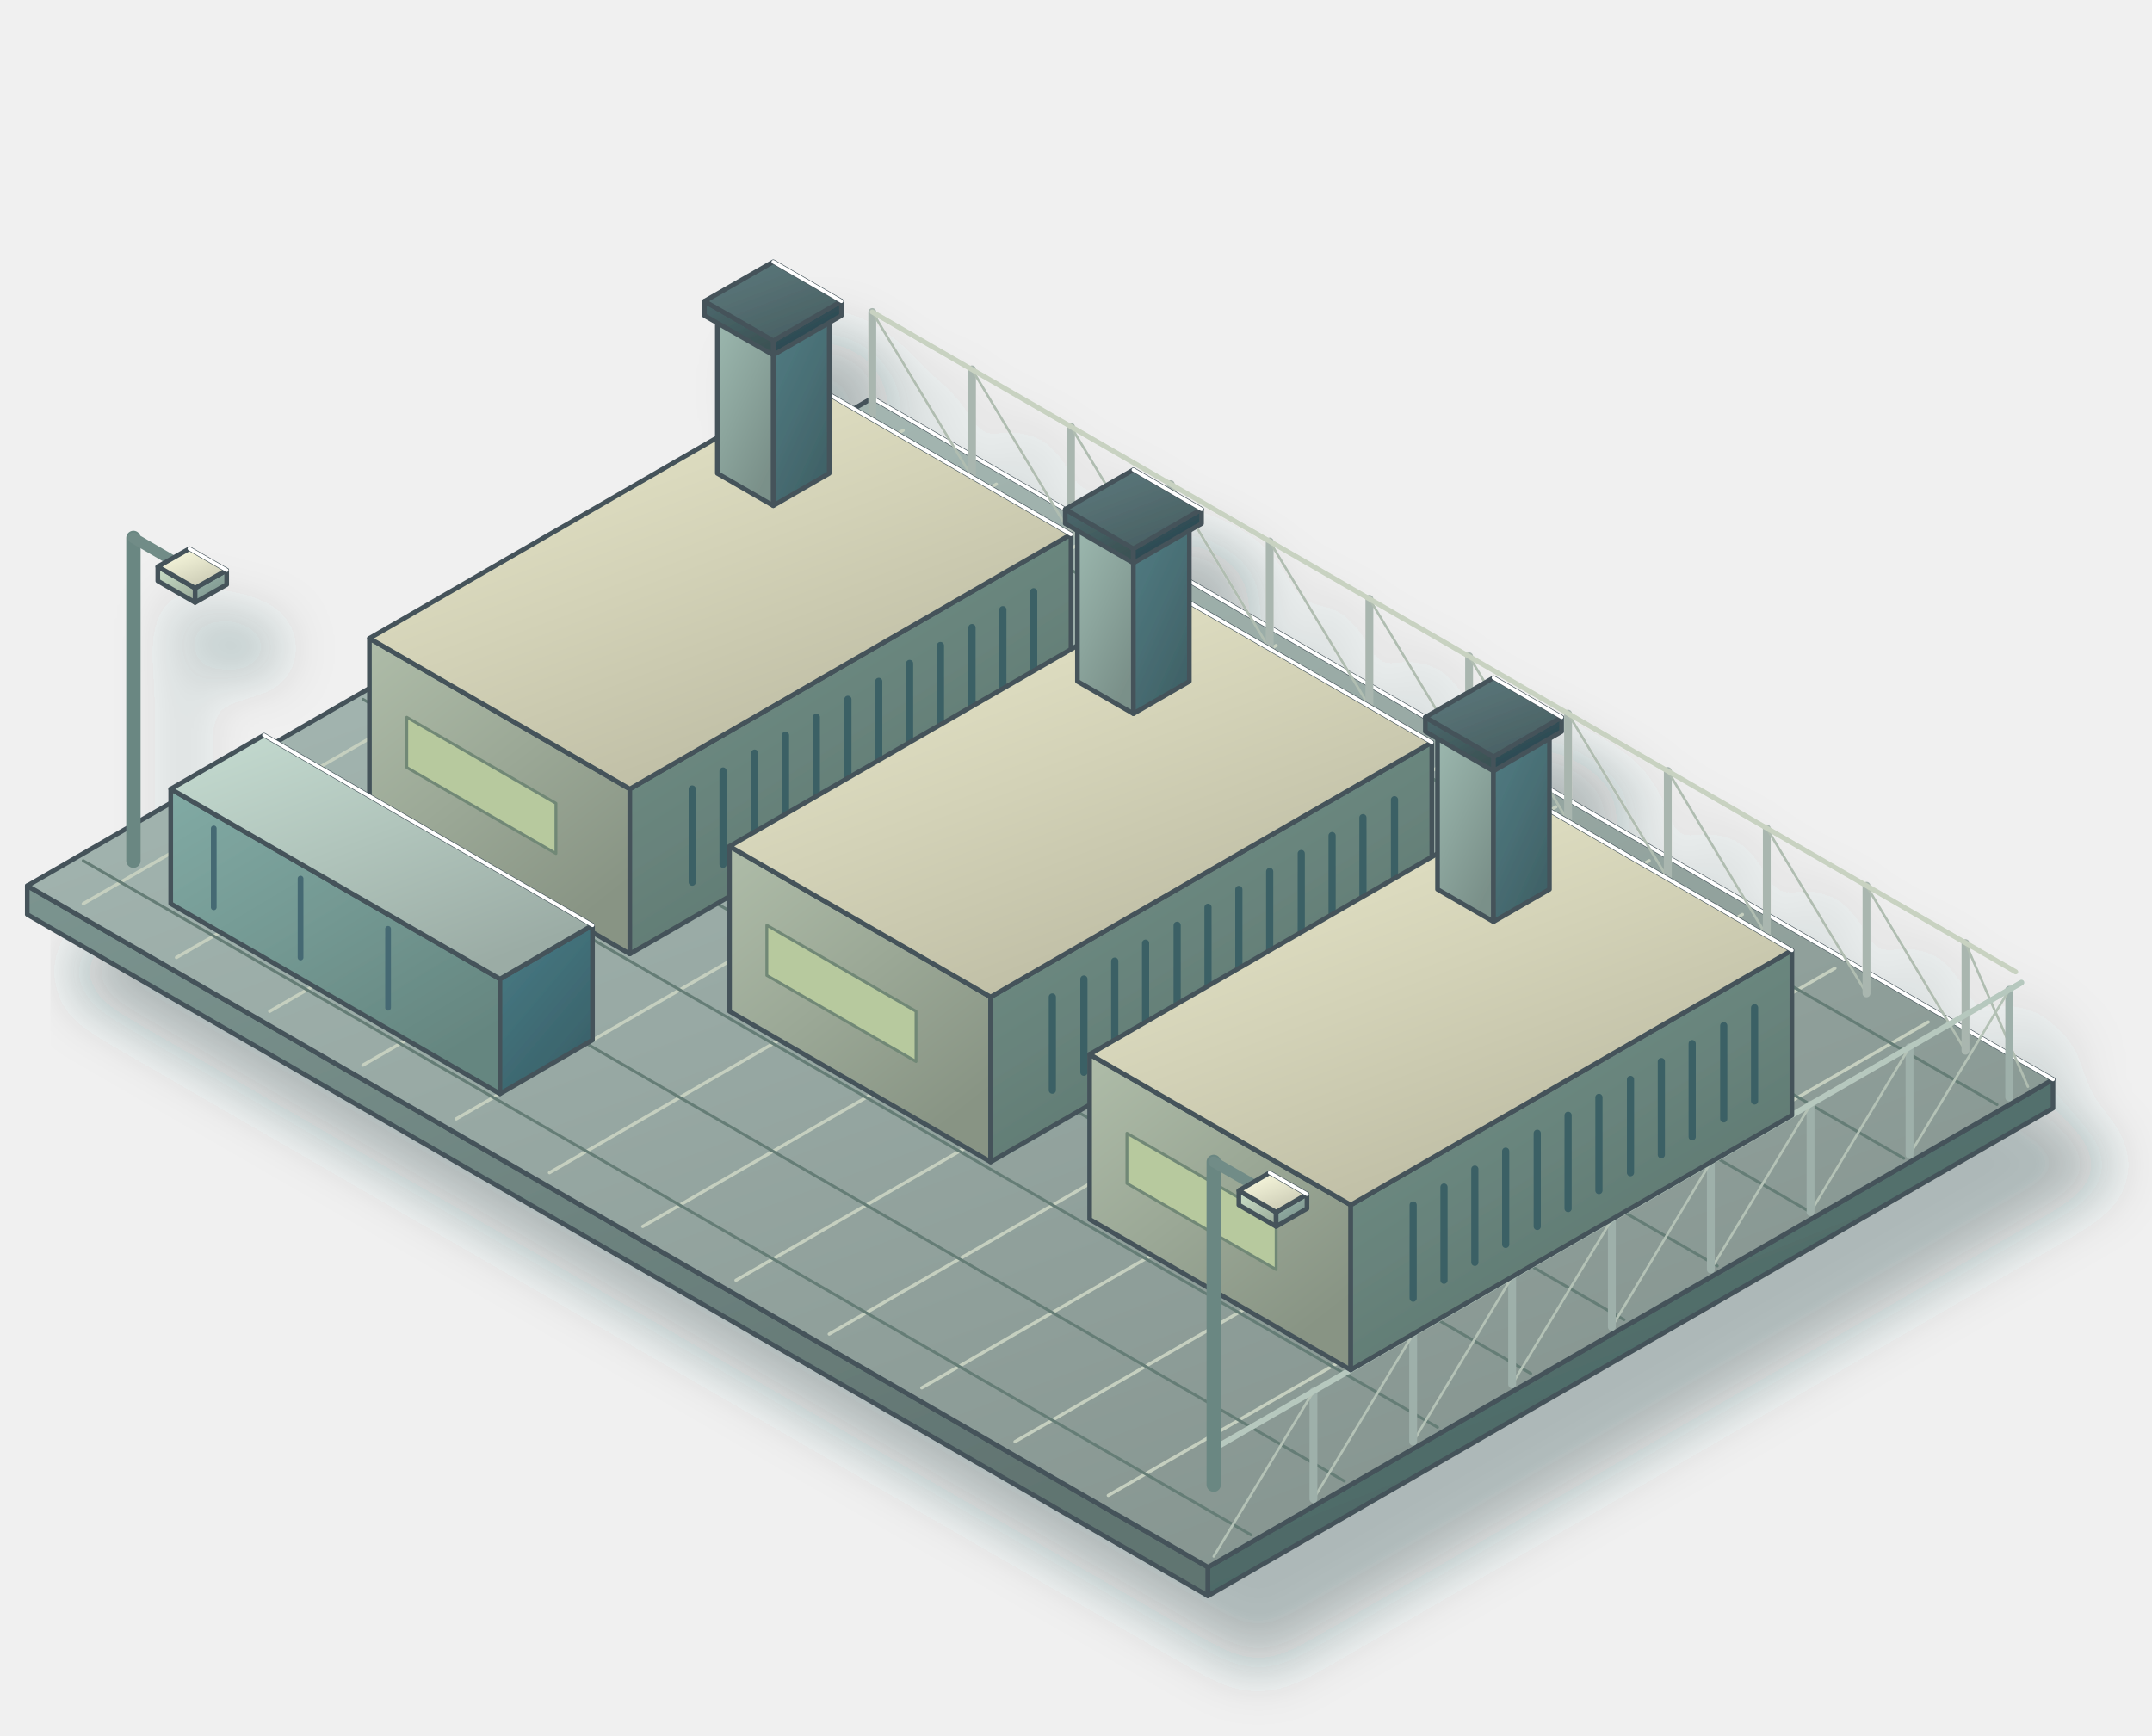
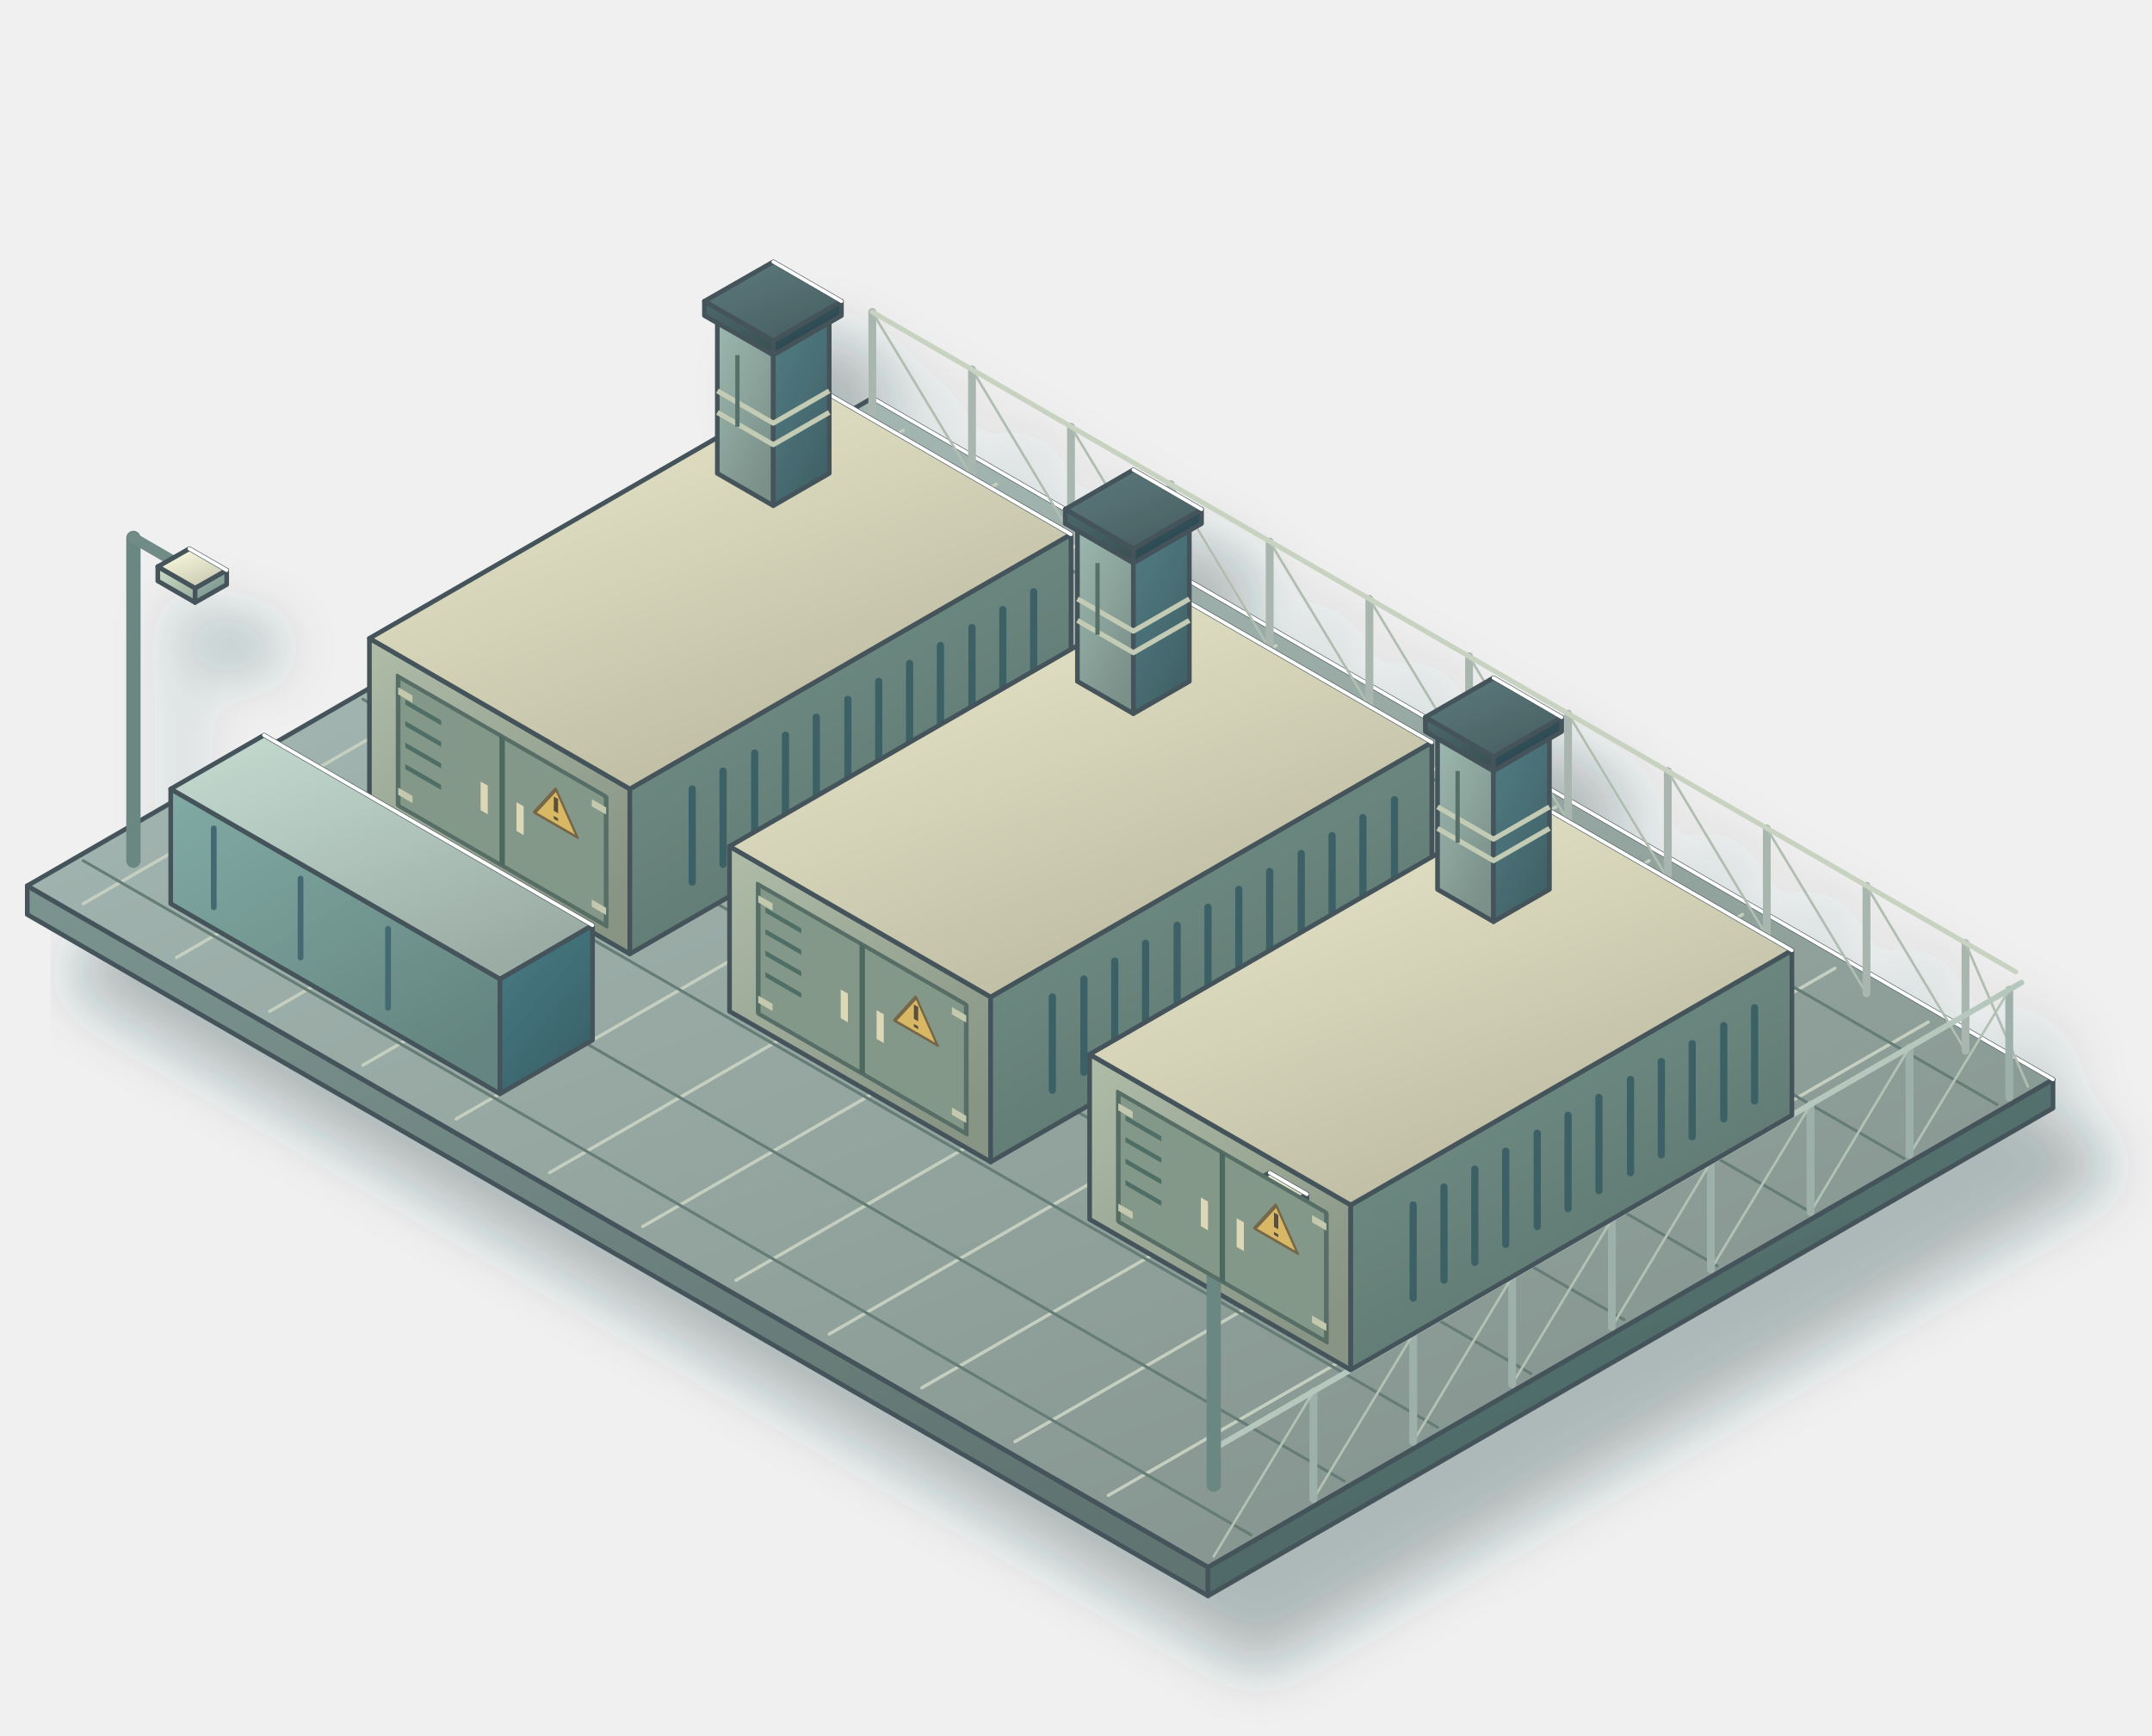
<svg xmlns="http://www.w3.org/2000/svg" viewBox="15 -12 300 242">
  <defs>
    <radialGradient id="foliage" cx="30%" cy="25%">
      <stop stop-color="#c6d58b" />
      <stop offset=".4" stop-color="#729558" />
      <stop offset="1" stop-color="#355d47" />
    </radialGradient>
    <linearGradient id="glass" x2="1" y2="1">
      <stop stop-color="#b4d8dc" />
      <stop offset=".45" stop-color="#4f7d8a" />
      <stop offset=".5" stop-color="#b3cace" />
      <stop offset="1" stop-color="#355461" />
    </linearGradient>
    <filter id="shadow" x="-35%" y="-35%" width="180%" height="190%">
      <feDropShadow dx="7" dy="10" stdDeviation="4" flood-color="#223c3c" flood-opacity=".32" />
    </filter>
    <linearGradient id="6e8480-wall" x1="0" y1="0" x2=".65" y2="1">
      <stop stop-color="#7b948f" />
      <stop offset=".52" stop-color="#6e8480" />
      <stop offset="1" stop-color="#617471" />
    </linearGradient>
    <linearGradient id="526f6c-shade" x1="0" y1="0" x2=".65" y2="1">
      <stop stop-color="#5c7c79" />
      <stop offset=".52" stop-color="#526f6c" />
      <stop offset="1" stop-color="#48625f" />
    </linearGradient>
    <linearGradient id="98a9a4-roof" x1="0" y1="0" x2=".65" y2="1">
      <stop stop-color="#aabdb8" />
      <stop offset=".52" stop-color="#98a9a4" />
      <stop offset="1" stop-color="#869590" />
    </linearGradient>
    <linearGradient id="b5c8b3-wall" x1="0" y1="0" x2=".65" y2="1">
      <stop stop-color="#cbe0c8" />
      <stop offset=".52" stop-color="#b5c8b3" />
      <stop offset="1" stop-color="#9fb09e" />
    </linearGradient>
    <linearGradient id="8ba59c-shade" x1="0" y1="0" x2=".65" y2="1">
      <stop stop-color="#9cb9af" />
      <stop offset=".52" stop-color="#8ba59c" />
      <stop offset="1" stop-color="#7a9189" />
    </linearGradient>
    <linearGradient id="e4e4cb-roof" x1="0" y1="0" x2=".65" y2="1">
      <stop stop-color="#ffffe3" />
      <stop offset=".52" stop-color="#e4e4cb" />
      <stop offset="1" stop-color="#c9c9b3" />
    </linearGradient>
    <linearGradient id="9ba896-wall" x1="0" y1="0" x2=".65" y2="1">
      <stop stop-color="#aebca8" />
      <stop offset=".52" stop-color="#9ba896" />
      <stop offset="1" stop-color="#889484" />
    </linearGradient>
    <linearGradient id="68847c-shade" x1="0" y1="0" x2=".65" y2="1">
      <stop stop-color="#74948b" />
      <stop offset=".52" stop-color="#68847c" />
      <stop offset="1" stop-color="#5c746d" />
    </linearGradient>
    <linearGradient id="d3d2b7-roof" x1="0" y1="0" x2=".65" y2="1">
      <stop stop-color="#ecebcd" />
      <stop offset=".52" stop-color="#d3d2b7" />
      <stop offset="1" stop-color="#bab9a1" />
    </linearGradient>
    <linearGradient id="8ba49c-wall" x1="0" y1="0" x2=".65" y2="1">
      <stop stop-color="#9cb8af" />
      <stop offset=".52" stop-color="#8ba49c" />
      <stop offset="1" stop-color="#7a9089" />
    </linearGradient>
    <linearGradient id="496f75-shade" x1="0" y1="0" x2=".65" y2="1">
      <stop stop-color="#527c83" />
      <stop offset=".52" stop-color="#496f75" />
      <stop offset="1" stop-color="#406267" />
    </linearGradient>
    <linearGradient id="bac9be-roof" x1="0" y1="0" x2=".65" y2="1">
      <stop stop-color="#d0e1d5" />
      <stop offset=".52" stop-color="#bac9be" />
      <stop offset="1" stop-color="#a4b1a7" />
    </linearGradient>
    <linearGradient id="435d60-wall" x1="0" y1="0" x2=".65" y2="1">
      <stop stop-color="#4b686c" />
      <stop offset=".52" stop-color="#435d60" />
      <stop offset="1" stop-color="#3b5254" />
    </linearGradient>
    <linearGradient id="304e56-shade" x1="0" y1="0" x2=".65" y2="1">
      <stop stop-color="#365760" />
      <stop offset=".52" stop-color="#304e56" />
      <stop offset="1" stop-color="#2a454c" />
    </linearGradient>
    <linearGradient id="536d70-roof" x1="0" y1="0" x2=".65" y2="1">
      <stop stop-color="#5d7a7d" />
      <stop offset=".52" stop-color="#536d70" />
      <stop offset="1" stop-color="#496063" />
    </linearGradient>
    <linearGradient id="739892-wall" x1="0" y1="0" x2=".65" y2="1">
      <stop stop-color="#81aaa4" />
      <stop offset=".52" stop-color="#739892" />
      <stop offset="1" stop-color="#658680" />
    </linearGradient>
    <linearGradient id="416e77-shade" x1="0" y1="0" x2=".65" y2="1">
      <stop stop-color="#497b85" />
      <stop offset=".52" stop-color="#416e77" />
      <stop offset="1" stop-color="#396169" />
    </linearGradient>
    <linearGradient id="b0c4bb-roof" x1="0" y1="0" x2=".65" y2="1">
      <stop stop-color="#c5dcd1" />
      <stop offset=".52" stop-color="#b0c4bb" />
      <stop offset="1" stop-color="#9baca5" />
    </linearGradient>
  </defs>
  <style>.crane-boom{transform-origin:147px 21px;animation:sway 7s ease-in-out infinite alternate}@keyframes sway{to{transform:rotate(2deg)}}@media(prefers-reduced-motion:reduce){*{animation:none!important}}</style>
  <g filter="url(#shadow)">
    <polygon points="18.8,115.5 183.4,210.5 183.4,206.5 18.8,111.5" fill="url(#6e8480-wall)" stroke="#44535a" stroke-width="0.65" stroke-linejoin="round" />
    <polygon points="301.2,142.5 183.4,210.5 183.4,206.5 301.2,138.5" fill="url(#526f6c-shade)" stroke="#44535a" stroke-width="0.65" stroke-linejoin="round" />
    <polygon points="136.6,43.5 301.2,138.5 183.4,206.5 18.8,111.5" fill="url(#98a9a4-roof)" stroke="#44535a" stroke-width="0.65" stroke-linejoin="round" />
    <path d="M136.6,43.5 L301.2,138.5" fill="none" stroke="#ffffff" stroke-width="0.5" stroke-linecap="round" />
    <path d="M140.9,48.0 L26.6,114.0" fill="none" stroke="#c5cfbf" stroke-width="0.45" stroke-linecap="round" />
    <path d="M153.9,55.5 L39.6,121.5" fill="none" stroke="#c5cfbf" stroke-width="0.45" stroke-linecap="round" />
    <path d="M166.9,63.0 L52.6,129.0" fill="none" stroke="#c5cfbf" stroke-width="0.45" stroke-linecap="round" />
    <path d="M179.9,70.5 L65.6,136.5" fill="none" stroke="#c5cfbf" stroke-width="0.45" stroke-linecap="round" />
    <path d="M192.9,78.0 L78.6,144.0" fill="none" stroke="#c5cfbf" stroke-width="0.45" stroke-linecap="round" />
    <path d="M205.9,85.5 L91.6,151.5" fill="none" stroke="#c5cfbf" stroke-width="0.45" stroke-linecap="round" />
    <path d="M218.9,93.0 L104.6,159.0" fill="none" stroke="#c5cfbf" stroke-width="0.45" stroke-linecap="round" />
    <path d="M231.9,100.5 L117.6,166.5" fill="none" stroke="#c5cfbf" stroke-width="0.45" stroke-linecap="round" />
    <path d="M244.9,108.0 L130.6,174.0" fill="none" stroke="#c5cfbf" stroke-width="0.45" stroke-linecap="round" />
    <path d="M257.9,115.5 L143.5,181.5" fill="none" stroke="#c5cfbf" stroke-width="0.45" stroke-linecap="round" />
    <path d="M270.8,123.0 L156.5,189.0" fill="none" stroke="#c5cfbf" stroke-width="0.45" stroke-linecap="round" />
    <path d="M283.8,130.5 L169.5,196.5" fill="none" stroke="#c5cfbf" stroke-width="0.45" stroke-linecap="round" />
    <path d="M130.6,48.0 L293.4,142.0" fill="none" stroke="#657d76" stroke-width="0.4" stroke-linecap="round" />
    <path d="M117.6,55.5 L280.4,149.5" fill="none" stroke="#657d76" stroke-width="0.4" stroke-linecap="round" />
    <path d="M104.6,63.0 L267.4,157.0" fill="none" stroke="#657d76" stroke-width="0.4" stroke-linecap="round" />
    <path d="M91.6,70.5 L254.4,164.5" fill="none" stroke="#657d76" stroke-width="0.4" stroke-linecap="round" />
    <path d="M78.6,78.0 L241.4,172.0" fill="none" stroke="#657d76" stroke-width="0.4" stroke-linecap="round" />
    <path d="M65.6,85.5 L228.4,179.5" fill="none" stroke="#657d76" stroke-width="0.4" stroke-linecap="round" />
    <path d="M52.6,93.0 L215.4,187.0" fill="none" stroke="#657d76" stroke-width="0.4" stroke-linecap="round" />
    <path d="M39.6,100.5 L202.4,194.5" fill="none" stroke="#657d76" stroke-width="0.4" stroke-linecap="round" />
    <path d="M26.6,108.0 L189.4,202.0" fill="none" stroke="#657d76" stroke-width="0.4" stroke-linecap="round" />
    <path d="M136.6,46.5 L136.6,31.5" fill="none" stroke="#a9b6af" stroke-width="1.1" stroke-linecap="round" />
    <path d="M136.6,31.5 L150.5,54.5" fill="none" stroke="#b0bdb1" stroke-width="0.35" stroke-linecap="round" />
    <path d="M150.5,54.5 L150.5,39.5" fill="none" stroke="#a9b6af" stroke-width="1.1" stroke-linecap="round" />
    <path d="M150.5,39.5 L164.3,62.5" fill="none" stroke="#b0bdb1" stroke-width="0.35" stroke-linecap="round" />
    <path d="M164.3,62.5 L164.3,47.5" fill="none" stroke="#a9b6af" stroke-width="1.1" stroke-linecap="round" />
    <path d="M164.3,47.5 L178.2,70.5" fill="none" stroke="#b0bdb1" stroke-width="0.35" stroke-linecap="round" />
    <path d="M178.2,70.5 L178.2,55.5" fill="none" stroke="#a9b6af" stroke-width="1.1" stroke-linecap="round" />
    <path d="M178.2,55.5 L192.0,78.5" fill="none" stroke="#b0bdb1" stroke-width="0.35" stroke-linecap="round" />
    <path d="M192.0,78.5 L192.0,63.5" fill="none" stroke="#a9b6af" stroke-width="1.1" stroke-linecap="round" />
    <path d="M192.0,63.5 L205.9,86.5" fill="none" stroke="#b0bdb1" stroke-width="0.35" stroke-linecap="round" />
    <path d="M205.9,86.5 L205.9,71.5" fill="none" stroke="#a9b6af" stroke-width="1.1" stroke-linecap="round" />
    <path d="M205.9,71.5 L219.8,94.5" fill="none" stroke="#b0bdb1" stroke-width="0.35" stroke-linecap="round" />
    <path d="M219.8,94.5 L219.8,79.5" fill="none" stroke="#a9b6af" stroke-width="1.1" stroke-linecap="round" />
    <path d="M219.8,79.5 L233.6,102.5" fill="none" stroke="#b0bdb1" stroke-width="0.35" stroke-linecap="round" />
    <path d="M233.6,102.5 L233.6,87.5" fill="none" stroke="#a9b6af" stroke-width="1.1" stroke-linecap="round" />
    <path d="M233.6,87.5 L247.5,110.5" fill="none" stroke="#b0bdb1" stroke-width="0.35" stroke-linecap="round" />
    <path d="M247.5,110.5 L247.5,95.5" fill="none" stroke="#a9b6af" stroke-width="1.1" stroke-linecap="round" />
    <path d="M247.5,95.5 L261.3,118.5" fill="none" stroke="#b0bdb1" stroke-width="0.35" stroke-linecap="round" />
    <path d="M261.3,118.5 L261.3,103.5" fill="none" stroke="#a9b6af" stroke-width="1.1" stroke-linecap="round" />
    <path d="M261.3,103.5 L275.2,126.5" fill="none" stroke="#b0bdb1" stroke-width="0.35" stroke-linecap="round" />
    <path d="M275.2,126.5 L275.2,111.5" fill="none" stroke="#a9b6af" stroke-width="1.1" stroke-linecap="round" />
    <path d="M275.2,111.5 L289.0,134.5" fill="none" stroke="#b0bdb1" stroke-width="0.35" stroke-linecap="round" />
    <path d="M289.0,134.5 L289.0,119.5" fill="none" stroke="#a9b6af" stroke-width="1.1" stroke-linecap="round" />
    <path d="M289.0,119.5 L297.7,139.5" fill="none" stroke="#b0bdb1" stroke-width="0.35" stroke-linecap="round" />
    <path d="M136.6,31.5 L296.0,123.5" fill="none" stroke="#c8d2c1" stroke-width="0.7" stroke-linecap="round" />
    <path d="M295.1,141.0 L295.1,126.0" fill="none" stroke="#9eb0aa" stroke-width="1.1" stroke-linecap="round" />
    <path d="M295.1,126.0 L281.2,149.0" fill="none" stroke="#b4c2b6" stroke-width="0.35" stroke-linecap="round" />
    <path d="M281.2,149.0 L281.2,134.0" fill="none" stroke="#9eb0aa" stroke-width="1.1" stroke-linecap="round" />
    <path d="M281.2,134.0 L267.4,157.0" fill="none" stroke="#b4c2b6" stroke-width="0.35" stroke-linecap="round" />
    <path d="M267.4,157.0 L267.4,142.0" fill="none" stroke="#9eb0aa" stroke-width="1.1" stroke-linecap="round" />
    <path d="M267.4,142.0 L253.5,165.0" fill="none" stroke="#b4c2b6" stroke-width="0.35" stroke-linecap="round" />
    <path d="M253.5,165.0 L253.5,150.0" fill="none" stroke="#9eb0aa" stroke-width="1.1" stroke-linecap="round" />
    <path d="M253.5,150.0 L239.7,173.0" fill="none" stroke="#b4c2b6" stroke-width="0.35" stroke-linecap="round" />
    <path d="M239.7,173.0 L239.7,158.0" fill="none" stroke="#9eb0aa" stroke-width="1.1" stroke-linecap="round" />
    <path d="M239.7,158.0 L225.8,181.0" fill="none" stroke="#b4c2b6" stroke-width="0.35" stroke-linecap="round" />
    <path d="M225.8,181.0 L225.8,166.0" fill="none" stroke="#9eb0aa" stroke-width="1.1" stroke-linecap="round" />
    <path d="M225.8,166.0 L212.0,189.0" fill="none" stroke="#b4c2b6" stroke-width="0.35" stroke-linecap="round" />
    <path d="M212.0,189.0 L212.0,174.0" fill="none" stroke="#9eb0aa" stroke-width="1.1" stroke-linecap="round" />
    <path d="M212.0,174.0 L198.1,197.0" fill="none" stroke="#b4c2b6" stroke-width="0.35" stroke-linecap="round" />
    <path d="M198.1,197.0 L198.1,182.0" fill="none" stroke="#9eb0aa" stroke-width="1.1" stroke-linecap="round" />
    <path d="M198.1,182.0 L184.2,205.0" fill="none" stroke="#b4c2b6" stroke-width="0.35" stroke-linecap="round" />
    <path d="M296.8,125.0 L184.2,190.0" fill="none" stroke="#b6c8be" stroke-width="0.8" stroke-linecap="round" />
    <polygon points="66.5,100.0 102.8,121.0 102.8,98.0 66.5,77.0" fill="url(#9ba896-wall)" stroke="#44535a" stroke-width="0.65" stroke-linejoin="round" />
    <polygon points="164.3,85.5 102.8,121.0 102.8,98.0 164.3,62.5" fill="url(#68847c-shade)" stroke="#44535a" stroke-width="0.65" stroke-linejoin="round" />
    <polygon points="128.0,41.5 164.3,62.5 102.8,98.0 66.5,77.0" fill="url(#d3d2b7-roof)" stroke="#44535a" stroke-width="0.65" stroke-linejoin="round" />
    <path d="M128.0,41.5 L164.3,62.5" fill="none" stroke="#ffffff" stroke-width="0.5" stroke-linecap="round" />
    <path d="M159.1,83.5 L159.1,70.5" fill="none" stroke="#3b6065" stroke-width="1" stroke-linecap="round" />
    <path d="M154.8,86.0 L154.8,73.0" fill="none" stroke="#3b6065" stroke-width="1" stroke-linecap="round" />
    <path d="M150.5,88.5 L150.5,75.5" fill="none" stroke="#3b6065" stroke-width="1" stroke-linecap="round" />
    <path d="M146.1,91.0 L146.1,78.0" fill="none" stroke="#3b6065" stroke-width="1" stroke-linecap="round" />
    <path d="M141.8,93.5 L141.8,80.5" fill="none" stroke="#3b6065" stroke-width="1" stroke-linecap="round" />
    <path d="M137.5,96.0 L137.5,83.0" fill="none" stroke="#3b6065" stroke-width="1" stroke-linecap="round" />
    <path d="M133.2,98.5 L133.2,85.5" fill="none" stroke="#3b6065" stroke-width="1" stroke-linecap="round" />
    <path d="M128.8,101.0 L128.8,88.0" fill="none" stroke="#3b6065" stroke-width="1" stroke-linecap="round" />
    <path d="M124.5,103.5 L124.5,90.5" fill="none" stroke="#3b6065" stroke-width="1" stroke-linecap="round" />
    <path d="M120.2,106.0 L120.2,93.0" fill="none" stroke="#3b6065" stroke-width="1" stroke-linecap="round" />
    <path d="M115.8,108.5 L115.8,95.5" fill="none" stroke="#3b6065" stroke-width="1" stroke-linecap="round" />
    <path d="M111.5,111.0 L111.5,98.0" fill="none" stroke="#3b6065" stroke-width="1" stroke-linecap="round" />
    <polygon points="115.0,54.0 122.8,58.5 122.8,36.5 115.0,32.0" fill="url(#8ba49c-wall)" stroke="#44535a" stroke-width="0.65" stroke-linejoin="round" />
    <polygon points="130.6,54.0 122.8,58.5 122.8,36.5 130.6,32.0" fill="url(#496f75-shade)" stroke="#44535a" stroke-width="0.65" stroke-linejoin="round" />
    <polygon points="122.8,27.5 130.6,32.0 122.8,36.5 115.0,32.0" fill="url(#bac9be-roof)" stroke="#44535a" stroke-width="0.65" stroke-linejoin="round" />
    <path d="M122.8,27.5 L130.6,32.0" fill="none" stroke="#ffffff" stroke-width="0.5" stroke-linecap="round" />
    <polygon points="113.2,32.0 122.8,37.5 122.8,35.5 113.2,30.0" fill="url(#435d60-wall)" stroke="#44535a" stroke-width="0.65" stroke-linejoin="round" />
    <polygon points="132.3,32.0 122.8,37.5 122.8,35.5 132.3,30.0" fill="url(#304e56-shade)" stroke="#44535a" stroke-width="0.65" stroke-linejoin="round" />
    <polygon points="122.8,24.5 132.3,30.0 122.8,35.5 113.2,30.0" fill="url(#536d70-roof)" stroke="#44535a" stroke-width="0.65" stroke-linejoin="round" />
    <path d="M122.8,24.5 L132.3,30.0" fill="none" stroke="#ffffff" stroke-width="0.5" stroke-linecap="round" />
    <polygon points="71.7,95.0 92.5,107.0 92.5,100.0 71.7,88.0" fill="#b7c99e" stroke="#718876" stroke-width="0.4" stroke-linejoin="round" />
    <polygon points="116.7,129.0 153.1,150.0 153.1,127.0 116.7,106.0" fill="url(#9ba896-wall)" stroke="#44535a" stroke-width="0.65" stroke-linejoin="round" />
    <polygon points="214.6,114.5 153.1,150.0 153.1,127.0 214.6,91.5" fill="url(#68847c-shade)" stroke="#44535a" stroke-width="0.65" stroke-linejoin="round" />
    <polygon points="178.2,70.5 214.6,91.5 153.1,127.0 116.7,106.0" fill="url(#d3d2b7-roof)" stroke="#44535a" stroke-width="0.65" stroke-linejoin="round" />
    <path d="M178.2,70.5 L214.6,91.5" fill="none" stroke="#ffffff" stroke-width="0.5" stroke-linecap="round" />
    <path d="M209.4,112.5 L209.4,99.5" fill="none" stroke="#3b6065" stroke-width="1" stroke-linecap="round" />
    <path d="M205.0,115.0 L205.0,102.0" fill="none" stroke="#3b6065" stroke-width="1" stroke-linecap="round" />
    <path d="M200.7,117.5 L200.7,104.5" fill="none" stroke="#3b6065" stroke-width="1" stroke-linecap="round" />
    <path d="M196.4,120.0 L196.4,107.0" fill="none" stroke="#3b6065" stroke-width="1" stroke-linecap="round" />
    <path d="M192.0,122.5 L192.0,109.5" fill="none" stroke="#3b6065" stroke-width="1" stroke-linecap="round" />
    <path d="M187.7,125.0 L187.7,112.0" fill="none" stroke="#3b6065" stroke-width="1" stroke-linecap="round" />
    <path d="M183.4,127.5 L183.4,114.5" fill="none" stroke="#3b6065" stroke-width="1" stroke-linecap="round" />
    <path d="M179.1,130.0 L179.1,117.0" fill="none" stroke="#3b6065" stroke-width="1" stroke-linecap="round" />
    <path d="M174.7,132.5 L174.7,119.5" fill="none" stroke="#3b6065" stroke-width="1" stroke-linecap="round" />
    <path d="M170.4,135.0 L170.4,122.0" fill="none" stroke="#3b6065" stroke-width="1" stroke-linecap="round" />
    <path d="M166.1,137.5 L166.1,124.5" fill="none" stroke="#3b6065" stroke-width="1" stroke-linecap="round" />
    <path d="M161.7,140.0 L161.7,127.0" fill="none" stroke="#3b6065" stroke-width="1" stroke-linecap="round" />
    <polygon points="165.2,83.0 173.0,87.5 173.0,65.5 165.2,61.0" fill="url(#8ba49c-wall)" stroke="#44535a" stroke-width="0.65" stroke-linejoin="round" />
    <polygon points="180.8,83.0 173.0,87.5 173.0,65.5 180.8,61.0" fill="url(#496f75-shade)" stroke="#44535a" stroke-width="0.65" stroke-linejoin="round" />
    <polygon points="173.0,56.5 180.8,61.0 173.0,65.5 165.2,61.0" fill="url(#bac9be-roof)" stroke="#44535a" stroke-width="0.65" stroke-linejoin="round" />
    <path d="M173.0,56.5 L180.8,61.0" fill="none" stroke="#ffffff" stroke-width="0.5" stroke-linecap="round" />
    <polygon points="163.5,61.0 173.0,66.5 173.0,64.5 163.5,59.0" fill="url(#435d60-wall)" stroke="#44535a" stroke-width="0.65" stroke-linejoin="round" />
    <polygon points="182.5,61.0 173.0,66.5 173.0,64.5 182.5,59.0" fill="url(#304e56-shade)" stroke="#44535a" stroke-width="0.65" stroke-linejoin="round" />
    <polygon points="173.0,53.5 182.5,59.0 173.0,64.5 163.5,59.0" fill="url(#536d70-roof)" stroke="#44535a" stroke-width="0.65" stroke-linejoin="round" />
    <path d="M173.0,53.5 L182.5,59.0" fill="none" stroke="#ffffff" stroke-width="0.5" stroke-linecap="round" />
    <polygon points="121.9,124.0 142.7,136.0 142.7,129.0 121.9,117.0" fill="#b7c99e" stroke="#718876" stroke-width="0.4" stroke-linejoin="round" />
    <polygon points="166.9,158.0 203.3,179.0 203.3,156.0 166.9,135.0" fill="url(#9ba896-wall)" stroke="#44535a" stroke-width="0.65" stroke-linejoin="round" />
    <polygon points="264.8,143.5 203.3,179.0 203.3,156.0 264.8,120.5" fill="url(#68847c-shade)" stroke="#44535a" stroke-width="0.65" stroke-linejoin="round" />
    <polygon points="228.4,99.5 264.8,120.5 203.3,156.0 166.9,135.0" fill="url(#d3d2b7-roof)" stroke="#44535a" stroke-width="0.65" stroke-linejoin="round" />
    <path d="M228.4,99.5 L264.8,120.5" fill="none" stroke="#ffffff" stroke-width="0.5" stroke-linecap="round" />
    <path d="M259.6,141.5 L259.6,128.5" fill="none" stroke="#3b6065" stroke-width="1" stroke-linecap="round" />
    <path d="M255.3,144.0 L255.3,131.0" fill="none" stroke="#3b6065" stroke-width="1" stroke-linecap="round" />
    <path d="M250.9,146.5 L250.9,133.5" fill="none" stroke="#3b6065" stroke-width="1" stroke-linecap="round" />
    <path d="M246.6,149.0 L246.6,136.0" fill="none" stroke="#3b6065" stroke-width="1" stroke-linecap="round" />
    <path d="M242.3,151.5 L242.3,138.5" fill="none" stroke="#3b6065" stroke-width="1" stroke-linecap="round" />
    <path d="M237.9,154.0 L237.9,141.0" fill="none" stroke="#3b6065" stroke-width="1" stroke-linecap="round" />
    <path d="M233.6,156.5 L233.6,143.5" fill="none" stroke="#3b6065" stroke-width="1" stroke-linecap="round" />
    <path d="M229.3,159.0 L229.3,146.0" fill="none" stroke="#3b6065" stroke-width="1" stroke-linecap="round" />
    <path d="M224.9,161.5 L224.9,148.5" fill="none" stroke="#3b6065" stroke-width="1" stroke-linecap="round" />
    <path d="M220.6,164.0 L220.6,151.0" fill="none" stroke="#3b6065" stroke-width="1" stroke-linecap="round" />
    <path d="M216.3,166.5 L216.3,153.5" fill="none" stroke="#3b6065" stroke-width="1" stroke-linecap="round" />
    <path d="M212.0,169.0 L212.0,156.0" fill="none" stroke="#3b6065" stroke-width="1" stroke-linecap="round" />
    <polygon points="215.4,112.0 223.2,116.5 223.2,94.5 215.4,90.0" fill="url(#8ba49c-wall)" stroke="#44535a" stroke-width="0.65" stroke-linejoin="round" />
    <polygon points="231.0,112.0 223.2,116.5 223.2,94.5 231.0,90.0" fill="url(#496f75-shade)" stroke="#44535a" stroke-width="0.65" stroke-linejoin="round" />
    <polygon points="223.2,85.5 231.0,90.0 223.2,94.5 215.4,90.0" fill="url(#bac9be-roof)" stroke="#44535a" stroke-width="0.65" stroke-linejoin="round" />
    <path d="M223.2,85.5 L231.0,90.0" fill="none" stroke="#ffffff" stroke-width="0.5" stroke-linecap="round" />
    <polygon points="213.7,90.0 223.2,95.5 223.2,93.5 213.7,88.0" fill="url(#435d60-wall)" stroke="#44535a" stroke-width="0.65" stroke-linejoin="round" />
    <polygon points="232.7,90.0 223.2,95.5 223.2,93.5 232.7,88.0" fill="url(#304e56-shade)" stroke="#44535a" stroke-width="0.65" stroke-linejoin="round" />
    <polygon points="223.2,82.5 232.7,88.0 223.2,93.5 213.7,88.0" fill="url(#536d70-roof)" stroke="#44535a" stroke-width="0.65" stroke-linejoin="round" />
    <path d="M223.2,82.5 L232.7,88.0" fill="none" stroke="#ffffff" stroke-width="0.5" stroke-linecap="round" />
    <polygon points="172.1,153.0 192.9,165.0 192.9,158.0 172.1,146.0" fill="#b7c99e" stroke="#718876" stroke-width="0.4" stroke-linejoin="round" />
    <polygon points="38.8,114.0 84.7,140.5 84.7,124.5 38.8,98.0" fill="url(#739892-wall)" stroke="#44535a" stroke-width="0.65" stroke-linejoin="round" />
    <polygon points="97.6,133.0 84.7,140.5 84.7,124.5 97.6,117.0" fill="url(#416e77-shade)" stroke="#44535a" stroke-width="0.65" stroke-linejoin="round" />
    <polygon points="51.8,90.5 97.6,117.0 84.7,124.5 38.8,98.0" fill="url(#b0c4bb-roof)" stroke="#44535a" stroke-width="0.65" stroke-linejoin="round" />
    <path d="M51.8,90.5 L97.6,117.0" fill="none" stroke="#ffffff" stroke-width="0.5" stroke-linecap="round" />
    <path d="M44.8,114.5 L44.8,103.5" fill="none" stroke="#456973" stroke-width="0.8" stroke-linecap="round" />
    <path d="M56.9,121.5 L56.9,110.5" fill="none" stroke="#456973" stroke-width="0.8" stroke-linecap="round" />
    <path d="M69.1,128.5 L69.1,117.5" fill="none" stroke="#456973" stroke-width="0.8" stroke-linecap="round" />
    <path d="M33.6,108.0 L33.6,63.0" fill="none" stroke="#6b8782" stroke-width="2" stroke-linecap="round" />
    <path d="M33.6,63.0 L42.2,68.0" fill="none" stroke="#718c87" stroke-width="1.5" stroke-linecap="round" />
    <polygon points="37.0,69.0 42.2,72.0 42.2,70.0 37.0,67.0" fill="url(#b5c8b3-wall)" stroke="#44535a" stroke-width="0.65" stroke-linejoin="round" />
    <polygon points="46.6,69.5 42.2,72.0 42.2,70.0 46.6,67.5" fill="url(#8ba59c-shade)" stroke="#44535a" stroke-width="0.65" stroke-linejoin="round" />
    <polygon points="41.4,64.5 46.6,67.5 42.2,70.0 37.0,67.0" fill="url(#e4e4cb-roof)" stroke="#44535a" stroke-width="0.65" stroke-linejoin="round" />
    <path d="M41.4,64.5 L46.6,67.5" fill="none" stroke="#ffffff" stroke-width="0.5" stroke-linecap="round" />
    <path d="M184.2,195.0 L184.2,150.0" fill="none" stroke="#6b8782" stroke-width="2" stroke-linecap="round" />
    <path d="M184.2,150.0 L192.9,155.0" fill="none" stroke="#718c87" stroke-width="1.5" stroke-linecap="round" />
    <polygon points="187.7,156.0 192.9,159.0 192.9,157.0 187.7,154.0" fill="url(#b5c8b3-wall)" stroke="#44535a" stroke-width="0.65" stroke-linejoin="round" />
    <polygon points="197.2,156.5 192.9,159.0 192.9,157.0 197.2,154.5" fill="url(#8ba59c-shade)" stroke="#44535a" stroke-width="0.65" stroke-linejoin="round" />
    <polygon points="192.0,151.5 197.2,154.5 192.9,157.0 187.7,154.0" fill="url(#e4e4cb-roof)" stroke="#44535a" stroke-width="0.65" stroke-linejoin="round" />
    <path d="M192.0,151.5 L197.2,154.5" fill="none" stroke="#ffffff" stroke-width="0.5" stroke-linecap="round" />
  </g>
+   <g id="utility-service-detail" stroke-linejoin="round">
+     <g transform="matrix(1 .578 0 1 66.5 77)">
+       <rect x="4" y="3" width="29" height="18" fill="#84988a" stroke="#566e65" stroke-width=".65" />
+       <path d="M18.5 3v18" stroke="#4d685f" stroke-width=".75" />
+       <path d="M5 6h5m-5 3h5m-5 3h5m-5 3h5" stroke="#4f6e65" stroke-width=".7" />
+       <path d="M16 11v4m5-4v4" stroke="#dcd7b7" stroke-width="1" />
+       <path d="M26 6l3 5h-6z" fill="#d8b864" stroke="#766749" stroke-width=".4" />
+       <path d="M26 7.2v2m0 .7v.4" stroke="#594f3a" stroke-width=".6" />
+       <path d="M4 5h2m-2 14h2m25-14h2m-2 14h2" stroke="#c4c9ae" stroke-width="1" />
+     </g>
+     <g transform="matrix(1 .578 0 1 116.7 106)">
+       <rect x="4" y="3" width="29" height="18" fill="#84988a" stroke="#566e65" stroke-width=".65" />
+       <path d="M18.5 3v18" stroke="#4d685f" stroke-width=".75" />
+       <path d="M5 6h5m-5 3h5m-5 3h5m-5 3h5" stroke="#4f6e65" stroke-width=".7" />
+       <path d="M16 11v4m5-4v4" stroke="#dcd7b7" stroke-width="1" />
+       <path d="M26 6l3 5h-6z" fill="#d8b864" stroke="#766749" stroke-width=".4" />
+       <path d="M26 7.2v2m0 .7v.4" stroke="#594f3a" stroke-width=".6" />
+       <path d="M4 5h2m-2 14h2m25-14h2m-2 14h2" stroke="#c4c9ae" stroke-width="1" />
+     </g>
+     <g transform="matrix(1 .578 0 1 166.9 135)">
+       <rect x="4" y="3" width="29" height="18" fill="#84988a" stroke="#566e65" stroke-width=".65" />
+       <path d="M18.5 3v18" stroke="#4d685f" stroke-width=".75" />
+       <path d="M5 6h5m-5 3h5m-5 3h5m-5 3h5" stroke="#4f6e65" stroke-width=".7" />
+       <path d="M16 11v4m5-4v4" stroke="#dcd7b7" stroke-width="1" />
+       <path d="M26 6l3 5h-6z" fill="#d8b864" stroke="#766749" stroke-width=".4" />
+       <path d="M26 7.2v2m0 .7v.4" stroke="#594f3a" stroke-width=".6" />
+       <path d="M4 5h2m-2 14h2m25-14h2m-2 14h2" stroke="#c4c9ae" stroke-width="1" />
+     </g>
+     <g transform="translate(122.8 36.5)">
+       <path d="M-7.8 6l7.8 4.5 7.8-4.5m-15.6 3 7.8 4.5 7.8-4.5" fill="none" stroke="#c3cbb5" stroke-width=".7" />
+       <path d="M-5 1v10" stroke="#566f68" stroke-width=".6" />
+     </g>
+     <g transform="translate(173 65.5)">
+       <path d="M-7.8 6l7.8 4.5 7.8-4.5m-15.6 3 7.8 4.5 7.8-4.5" fill="none" stroke="#c3cbb5" stroke-width=".7" />
+       <path d="M-5 1v10" stroke="#566f68" stroke-width=".6" />
+     </g>
+     <g transform="translate(223.2 94.5)">
+       <path d="M-7.8 6l7.8 4.5 7.8-4.5m-15.6 3 7.8 4.5 7.8-4.5" fill="none" stroke="#c3cbb5" stroke-width=".7" />
+       <path d="M-5 1v10" stroke="#566f68" stroke-width=".6" />
+     </g>
+   </g>
</svg>
